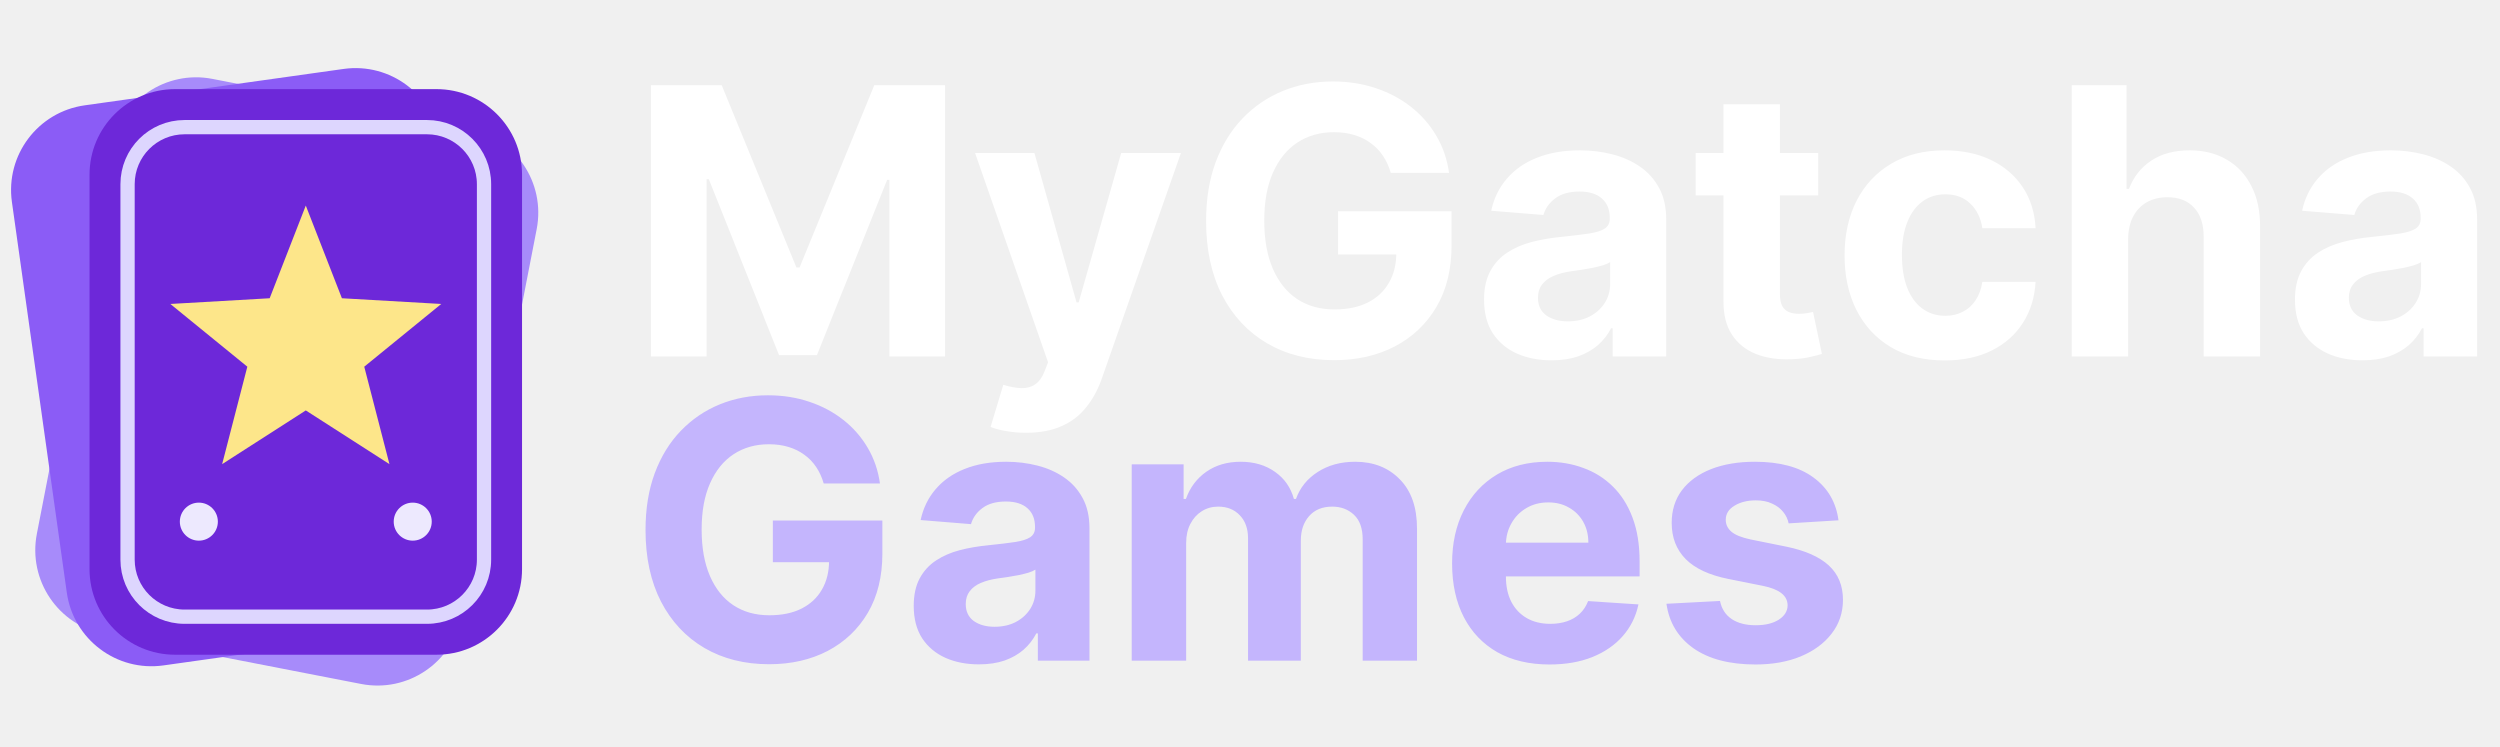
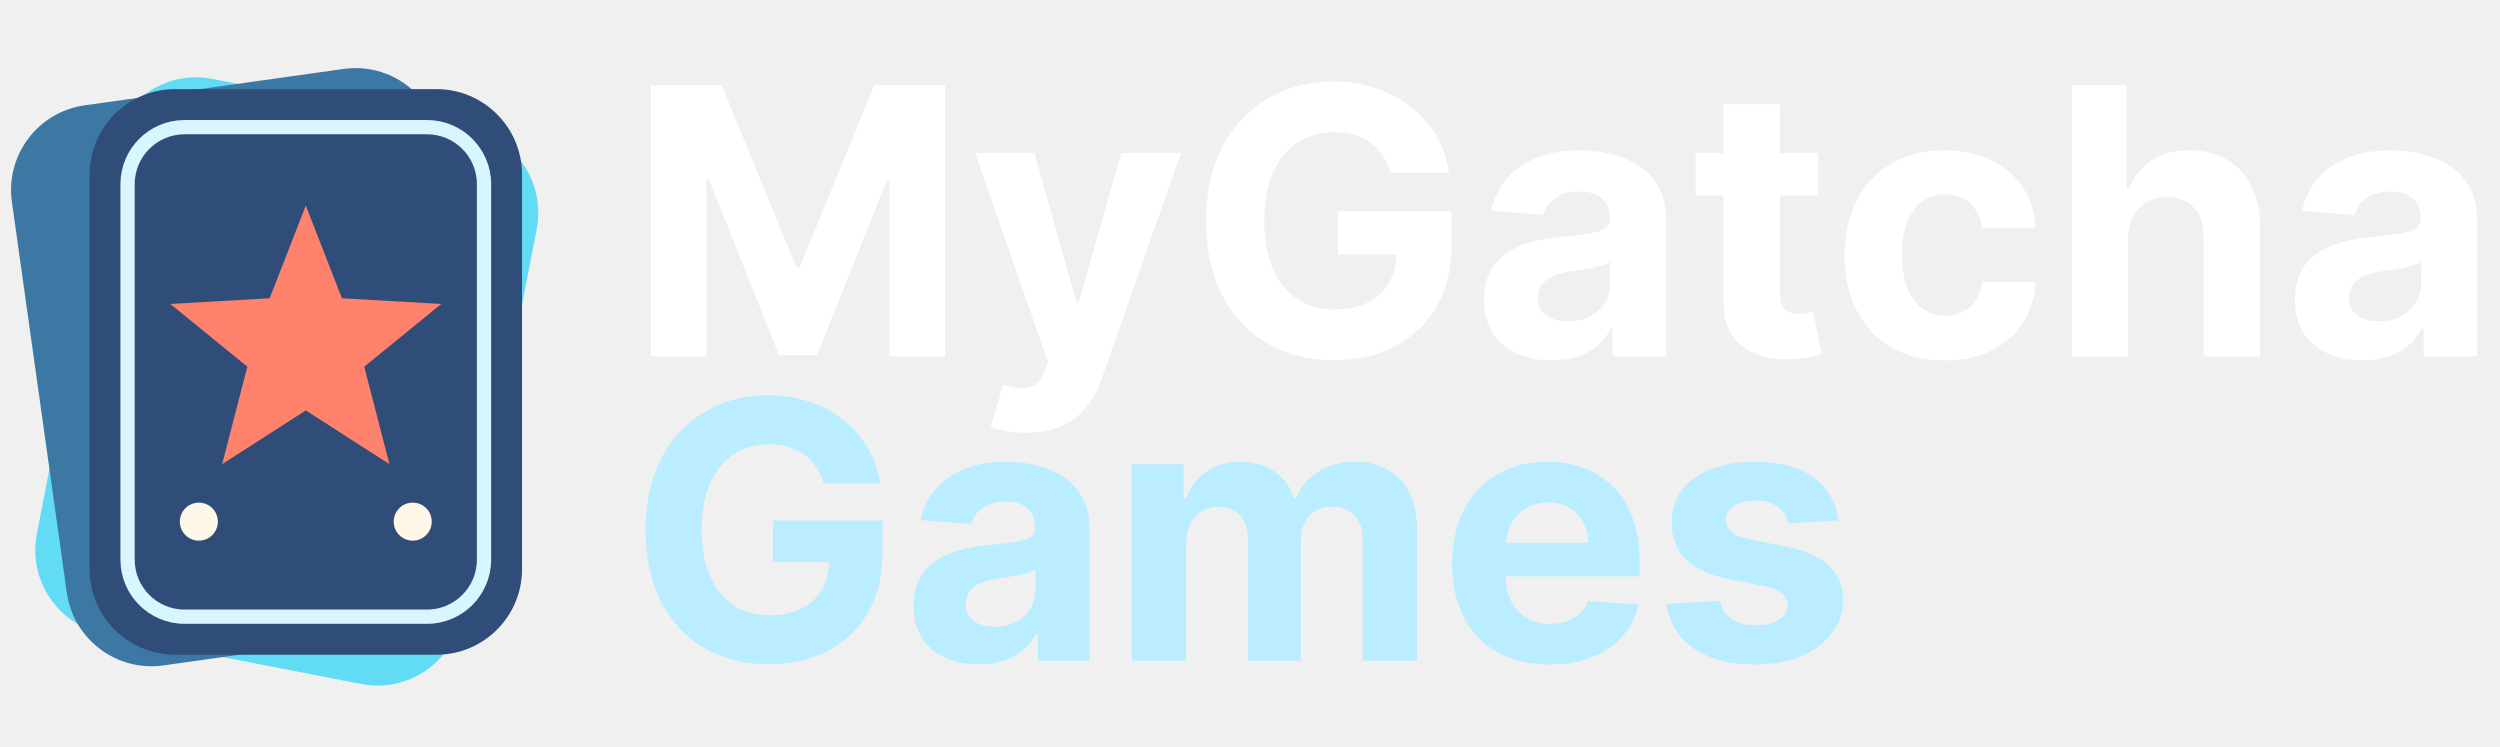
<svg xmlns="http://www.w3.org/2000/svg" width="526" height="157" viewBox="0 0 526 157" fill="none">
-   <path d="M98.686 27.094L44.696 16.599C34.938 14.702 25.489 21.076 23.593 30.834L7.755 112.309C5.859 122.068 12.232 131.516 21.99 133.413L75.98 143.907C85.738 145.804 95.187 139.431 97.084 129.673L112.921 48.198C114.817 38.439 108.444 28.991 98.686 27.094Z" fill="#A78BFA" />
-   <path d="M72.29 14.505L17.825 22.16C7.98 23.543 1.122 32.645 2.505 42.49L14.056 124.682C15.44 134.526 24.542 141.385 34.386 140.002L88.851 132.347C98.695 130.963 105.554 121.861 104.171 112.017L92.62 29.825C91.236 19.98 82.134 13.122 72.29 14.505Z" fill="#8B5CF6" />
-   <path d="M91.838 18.753H36.838C26.897 18.753 18.838 26.812 18.838 36.753V119.753C18.838 129.694 26.897 137.753 36.838 137.753H91.838C101.779 137.753 109.838 129.694 109.838 119.753V36.753C109.838 26.812 101.779 18.753 91.838 18.753Z" fill="#6D28D9" />
-   <path d="M89.838 26.753H38.838C32.211 26.753 26.838 32.126 26.838 38.753V117.753C26.838 124.381 32.211 129.753 38.838 129.753H89.838C96.465 129.753 101.838 124.381 101.838 117.753V38.753C101.838 32.126 96.465 26.753 89.838 26.753Z" stroke="#DDD6FE" stroke-width="3" />
-   <path d="M64.338 43.253L71.938 62.753L92.838 63.953L76.638 77.153L81.938 97.653L64.338 86.353L46.738 97.653L52.038 77.153L35.838 63.953L56.738 62.753L64.338 43.253Z" fill="#FDE68A" />
-   <path d="M41.838 113.753C44.047 113.753 45.838 111.962 45.838 109.753C45.838 107.544 44.047 105.753 41.838 105.753C39.629 105.753 37.838 107.544 37.838 109.753C37.838 111.962 39.629 113.753 41.838 113.753Z" fill="#EDE9FE" />
-   <path d="M86.838 113.753C89.047 113.753 90.838 111.962 90.838 109.753C90.838 107.544 89.047 105.753 86.838 105.753C84.629 105.753 82.838 107.544 82.838 109.753C82.838 111.962 84.629 113.753 86.838 113.753Z" fill="#EDE9FE" />
+   <path d="M98.686 27.094L44.696 16.599C34.938 14.702 25.489 21.076 23.593 30.834L7.755 112.309C5.859 122.068 12.232 131.516 21.99 133.413L75.98 143.907C85.738 145.804 95.187 139.431 97.084 129.673L112.921 48.198C114.817 38.439 108.444 28.991 98.686 27.094Z" fill="#62DBF5" />
+   <path d="M72.29 14.505L17.825 22.16C7.98 23.543 1.122 32.645 2.505 42.49L14.056 124.682C15.44 134.526 24.542 141.385 34.386 140.002L88.851 132.347C98.695 130.963 105.554 121.861 104.171 112.017L92.62 29.825C91.236 19.98 82.134 13.122 72.29 14.505Z" fill="#3D78A5" />
+   <path d="M91.838 18.753H36.838C26.897 18.753 18.838 26.812 18.838 36.753V119.753C18.838 129.694 26.897 137.753 36.838 137.753H91.838C101.779 137.753 109.838 129.694 109.838 119.753V36.753C109.838 26.812 101.779 18.753 91.838 18.753Z" fill="#304D7A" />
+   <path d="M89.838 26.753H38.838C32.211 26.753 26.838 32.126 26.838 38.753V117.753C26.838 124.381 32.211 129.753 38.838 129.753H89.838C96.465 129.753 101.838 124.381 101.838 117.753V38.753C101.838 32.126 96.465 26.753 89.838 26.753Z" stroke="#D9F5FF" stroke-width="3" />
+   <path d="M64.338 43.253L71.938 62.753L92.838 63.953L76.638 77.153L81.938 97.653L64.338 86.353L46.738 97.653L52.038 77.153L35.838 63.953L56.738 62.753L64.338 43.253Z" fill="#FF826C" />
+   <path d="M41.838 113.753C44.047 113.753 45.838 111.962 45.838 109.753C45.838 107.544 44.047 105.753 41.838 105.753C39.629 105.753 37.838 107.544 37.838 109.753C37.838 111.962 39.629 113.753 41.838 113.753Z" fill="#FFF8E8" />
+   <path d="M86.838 113.753C89.047 113.753 90.838 111.962 90.838 109.753C90.838 107.544 89.047 105.753 86.838 105.753C84.629 105.753 82.838 107.544 82.838 109.753C82.838 111.962 84.629 113.753 86.838 113.753Z" fill="#FFF8E8" />
  <path d="M136.961 17.919H151.844L167.564 56.27H168.233L183.952 17.919H198.836V75H187.13V37.847H186.656L171.884 74.721H163.913L149.141 37.708H148.667V75H136.961V17.919ZM215.886 91.054C214.381 91.054 212.969 90.933 211.65 90.692C210.349 90.469 209.271 90.181 208.417 89.828L211.092 80.965C212.486 81.392 213.74 81.624 214.855 81.661C215.988 81.698 216.964 81.438 217.781 80.881C218.618 80.323 219.296 79.376 219.816 78.038L220.513 76.226L205.156 32.189H217.642L226.505 63.628H226.951L235.898 32.189H248.468L231.829 79.627C231.03 81.931 229.943 83.938 228.568 85.647C227.211 87.375 225.493 88.704 223.411 89.632C221.33 90.58 218.822 91.054 215.886 91.054ZM292.616 36.37C292.226 35.014 291.678 33.815 290.972 32.775C290.266 31.716 289.402 30.824 288.38 30.099C287.376 29.356 286.224 28.789 284.924 28.399C283.642 28.009 282.22 27.814 280.659 27.814C277.742 27.814 275.178 28.538 272.967 29.988C270.774 31.437 269.065 33.546 267.839 36.314C266.612 39.064 265.999 42.428 265.999 46.404C265.999 50.38 266.603 53.762 267.811 56.549C269.018 59.336 270.728 61.464 272.939 62.932C275.15 64.381 277.761 65.106 280.771 65.106C283.502 65.106 285.834 64.623 287.767 63.656C289.718 62.672 291.204 61.287 292.226 59.504C293.267 57.72 293.787 55.611 293.787 53.177L296.24 53.539H281.523V44.453H305.409V51.644C305.409 56.661 304.35 60.971 302.232 64.576C300.114 68.162 297.197 70.931 293.48 72.882C289.764 74.814 285.509 75.78 280.715 75.78C275.364 75.78 270.663 74.6 266.612 72.241C262.562 69.862 259.403 66.49 257.136 62.123C254.888 57.738 253.763 52.536 253.763 46.515C253.763 41.889 254.432 37.764 255.77 34.14C257.127 30.499 259.022 27.414 261.456 24.887C263.89 22.36 266.724 20.437 269.957 19.118C273.19 17.799 276.692 17.139 280.464 17.139C283.697 17.139 286.708 17.613 289.495 18.56C292.282 19.489 294.753 20.809 296.909 22.518C299.082 24.227 300.857 26.262 302.232 28.622C303.607 30.963 304.49 33.546 304.88 36.37H292.616ZM326.459 75.808C323.728 75.808 321.294 75.335 319.157 74.387C317.02 73.421 315.329 71.999 314.084 70.123C312.858 68.227 312.245 65.867 312.245 63.043C312.245 60.665 312.681 58.667 313.555 57.051C314.428 55.434 315.617 54.134 317.122 53.149C318.627 52.164 320.337 51.421 322.251 50.919C324.183 50.417 326.208 50.064 328.327 49.86C330.816 49.6 332.823 49.358 334.347 49.135C335.871 48.894 336.976 48.541 337.664 48.076C338.351 47.612 338.695 46.924 338.695 46.014V45.846C338.695 44.081 338.137 42.715 337.023 41.749C335.926 40.783 334.365 40.3 332.34 40.3C330.203 40.3 328.503 40.774 327.24 41.721C325.976 42.651 325.14 43.821 324.731 45.233L313.75 44.341C314.307 41.74 315.404 39.492 317.039 37.596C318.674 35.683 320.783 34.215 323.366 33.193C325.967 32.152 328.977 31.632 332.396 31.632C334.774 31.632 337.05 31.911 339.224 32.468C341.417 33.026 343.359 33.89 345.05 35.06C346.759 36.231 348.106 37.736 349.091 39.575C350.076 41.396 350.568 43.58 350.568 46.125V75H339.308V69.063H338.974C338.286 70.401 337.366 71.581 336.214 72.603C335.062 73.606 333.678 74.396 332.061 74.972C330.445 75.53 328.577 75.808 326.459 75.808ZM329.86 67.614C331.606 67.614 333.148 67.27 334.486 66.583C335.824 65.877 336.874 64.929 337.636 63.74C338.398 62.551 338.778 61.204 338.778 59.699V55.156C338.407 55.397 337.896 55.62 337.245 55.824C336.614 56.01 335.898 56.187 335.099 56.354C334.3 56.503 333.501 56.642 332.702 56.772C331.903 56.883 331.179 56.986 330.528 57.079C329.135 57.283 327.918 57.608 326.877 58.054C325.837 58.5 325.028 59.104 324.452 59.866C323.876 60.609 323.588 61.538 323.588 62.653C323.588 64.269 324.174 65.505 325.344 66.36C326.534 67.196 328.039 67.614 329.86 67.614ZM382.551 32.189V41.108H356.769V32.189H382.551ZM362.622 21.933H374.496V61.845C374.496 62.941 374.663 63.796 374.997 64.409C375.332 65.003 375.796 65.421 376.391 65.663C377.004 65.905 377.71 66.025 378.509 66.025C379.067 66.025 379.624 65.979 380.181 65.886C380.739 65.775 381.166 65.691 381.464 65.635L383.331 74.47C382.736 74.656 381.9 74.87 380.823 75.112C379.745 75.372 378.435 75.53 376.893 75.585C374.031 75.697 371.523 75.316 369.367 74.443C367.231 73.569 365.568 72.213 364.378 70.373C363.189 68.534 362.604 66.211 362.622 63.406V21.933ZM409.168 75.836C404.783 75.836 401.011 74.907 397.852 73.049C394.712 71.172 392.296 68.571 390.605 65.245C388.933 61.919 388.097 58.091 388.097 53.762C388.097 49.377 388.942 45.531 390.633 42.223C392.343 38.897 394.768 36.305 397.908 34.447C401.048 32.57 404.783 31.632 409.112 31.632C412.847 31.632 416.117 32.31 418.923 33.667C421.729 35.023 423.949 36.928 425.584 39.38C427.219 41.833 428.12 44.713 428.288 48.02H417.083C416.767 45.884 415.931 44.165 414.575 42.864C413.237 41.545 411.481 40.885 409.307 40.885C407.468 40.885 405.86 41.387 404.485 42.39C403.129 43.375 402.07 44.815 401.308 46.711C400.546 48.606 400.165 50.901 400.165 53.595C400.165 56.326 400.537 58.649 401.28 60.563C402.042 62.476 403.11 63.935 404.485 64.938C405.86 65.942 407.468 66.444 409.307 66.444C410.664 66.444 411.881 66.165 412.958 65.607C414.055 65.05 414.956 64.242 415.662 63.182C416.387 62.105 416.86 60.813 417.083 59.308H428.288C428.102 62.579 427.21 65.459 425.612 67.948C424.033 70.42 421.849 72.352 419.062 73.746C416.275 75.139 412.977 75.836 409.168 75.836ZM447.763 50.25V75H435.89V17.919H447.428V39.743H447.93C448.896 37.216 450.457 35.237 452.612 33.806C454.768 32.357 457.471 31.632 460.723 31.632C463.696 31.632 466.288 32.282 468.499 33.583C470.729 34.865 472.457 36.714 473.683 39.129C474.928 41.526 475.541 44.397 475.523 47.742V75H463.65V49.86C463.668 47.221 462.999 45.168 461.643 43.7C460.305 42.232 458.428 41.498 456.013 41.498C454.396 41.498 452.965 41.842 451.721 42.53C450.494 43.217 449.528 44.221 448.822 45.54C448.134 46.84 447.781 48.411 447.763 50.25ZM497.074 75.808C494.343 75.808 491.909 75.335 489.772 74.387C487.635 73.421 485.944 71.999 484.699 70.123C483.473 68.227 482.86 65.867 482.86 63.043C482.86 60.665 483.297 58.667 484.17 57.051C485.043 55.434 486.232 54.134 487.737 53.149C489.243 52.164 490.952 51.421 492.866 50.919C494.798 50.417 496.824 50.064 498.942 49.86C501.432 49.6 503.438 49.358 504.962 49.135C506.486 48.894 507.591 48.541 508.279 48.076C508.966 47.612 509.31 46.924 509.31 46.014V45.846C509.31 44.081 508.753 42.715 507.638 41.749C506.541 40.783 504.981 40.3 502.955 40.3C500.818 40.3 499.118 40.774 497.855 41.721C496.591 42.651 495.755 43.821 495.346 45.233L484.365 44.341C484.922 41.74 486.019 39.492 487.654 37.596C489.289 35.683 491.398 34.215 493.981 33.193C496.582 32.152 499.592 31.632 503.011 31.632C505.389 31.632 507.666 31.911 509.84 32.468C512.032 33.026 513.974 33.89 515.665 35.06C517.374 36.231 518.721 37.736 519.706 39.575C520.691 41.396 521.183 43.58 521.183 46.125V75H509.923V69.063H509.589C508.901 70.401 507.981 71.581 506.829 72.603C505.677 73.606 504.293 74.396 502.677 74.972C501.06 75.53 499.193 75.808 497.074 75.808ZM500.475 67.614C502.221 67.614 503.764 67.27 505.101 66.583C506.439 65.877 507.489 64.929 508.251 63.74C509.013 62.551 509.394 61.204 509.394 59.699V55.156C509.022 55.397 508.511 55.62 507.861 55.824C507.229 56.01 506.514 56.187 505.715 56.354C504.916 56.503 504.117 56.642 503.318 56.772C502.519 56.883 501.794 56.986 501.144 57.079C499.75 57.283 498.533 57.608 497.492 58.054C496.452 58.5 495.644 59.104 495.068 59.866C494.492 60.609 494.204 61.538 494.204 62.653C494.204 64.269 494.789 65.505 495.96 66.36C497.149 67.196 498.654 67.614 500.475 67.614Z" fill="white" />
-   <path d="M173.308 101.726C172.931 100.417 172.402 99.261 171.721 98.257C171.04 97.235 170.206 96.374 169.22 95.675C168.252 94.958 167.14 94.411 165.885 94.035C164.648 93.658 163.277 93.47 161.771 93.47C158.956 93.47 156.482 94.169 154.348 95.568C152.233 96.966 150.583 99.001 149.4 101.672C148.217 104.326 147.625 107.571 147.625 111.408C147.625 115.244 148.208 118.507 149.373 121.197C150.538 123.886 152.188 125.939 154.321 127.355C156.455 128.754 158.974 129.453 161.878 129.453C164.514 129.453 166.764 128.987 168.628 128.055C170.511 127.104 171.945 125.769 172.931 124.047C173.935 122.326 174.437 120.291 174.437 117.943L176.804 118.292H162.604V109.525H185.652V116.464C185.652 121.304 184.63 125.464 182.586 128.942C180.542 132.402 177.727 135.074 174.141 136.956C170.556 138.821 166.45 139.753 161.824 139.753C156.661 139.753 152.125 138.615 148.217 136.338C144.308 134.043 141.26 130.789 139.073 126.575C136.904 122.344 135.819 117.324 135.819 111.515C135.819 107.051 136.464 103.071 137.755 99.575C139.064 96.061 140.893 93.085 143.241 90.646C145.59 88.208 148.324 86.352 151.444 85.079C154.563 83.806 157.943 83.17 161.582 83.17C164.702 83.17 167.606 83.627 170.296 84.541C172.985 85.438 175.37 86.711 177.449 88.36C179.547 90.01 181.259 91.973 182.586 94.25C183.913 96.509 184.764 99.001 185.141 101.726H173.308ZM205.963 139.78C203.327 139.78 200.979 139.323 198.917 138.408C196.855 137.476 195.223 136.105 194.022 134.294C192.839 132.465 192.247 130.188 192.247 127.463C192.247 125.168 192.669 123.241 193.511 121.681C194.354 120.121 195.501 118.866 196.954 117.916C198.406 116.966 200.055 116.248 201.902 115.764C203.766 115.28 205.721 114.94 207.765 114.742C210.167 114.491 212.103 114.258 213.574 114.043C215.044 113.81 216.11 113.469 216.774 113.021C217.437 112.573 217.769 111.91 217.769 111.031V110.87C217.769 109.167 217.231 107.849 216.155 106.917C215.097 105.984 213.591 105.518 211.637 105.518C209.575 105.518 207.935 105.975 206.716 106.89C205.497 107.786 204.69 108.916 204.295 110.278L193.7 109.418C194.237 106.908 195.295 104.738 196.873 102.909C198.451 101.063 200.486 99.646 202.978 98.66C205.488 97.656 208.392 97.154 211.691 97.154C213.986 97.154 216.182 97.423 218.28 97.961C220.395 98.499 222.269 99.333 223.9 100.462C225.55 101.592 226.85 103.044 227.8 104.819C228.75 106.576 229.225 108.683 229.225 111.139V139H218.36V133.272H218.038C217.374 134.563 216.487 135.701 215.375 136.687C214.264 137.655 212.928 138.417 211.368 138.973C209.808 139.511 208.007 139.78 205.963 139.78ZM209.244 131.873C210.929 131.873 212.417 131.542 213.708 130.878C214.999 130.197 216.012 129.283 216.747 128.135C217.482 126.988 217.85 125.688 217.85 124.236V119.852C217.491 120.085 216.998 120.3 216.37 120.498C215.761 120.677 215.071 120.847 214.3 121.009C213.529 121.152 212.758 121.286 211.987 121.412C211.216 121.519 210.517 121.618 209.889 121.708C208.545 121.905 207.37 122.219 206.366 122.649C205.362 123.079 204.582 123.662 204.026 124.397C203.471 125.114 203.193 126.011 203.193 127.086C203.193 128.646 203.758 129.838 204.887 130.663C206.034 131.47 207.487 131.873 209.244 131.873ZM238.113 139V97.692H249.032V104.98H249.516C250.377 102.56 251.811 100.65 253.819 99.252C255.827 97.853 258.23 97.154 261.026 97.154C263.859 97.154 266.271 97.862 268.261 99.279C270.251 100.677 271.577 102.578 272.241 104.98H272.671C273.514 102.614 275.038 100.722 277.243 99.306C279.466 97.871 282.093 97.154 285.123 97.154C288.977 97.154 292.106 98.382 294.508 100.839C296.929 103.277 298.139 106.737 298.139 111.219V139H286.709V113.478C286.709 111.184 286.1 109.462 284.881 108.315C283.661 107.168 282.137 106.594 280.309 106.594C278.229 106.594 276.606 107.257 275.441 108.584C274.276 109.893 273.693 111.623 273.693 113.774V139H262.586V113.236C262.586 111.21 262.004 109.597 260.838 108.396C259.691 107.194 258.176 106.594 256.293 106.594C255.02 106.594 253.873 106.917 252.851 107.562C251.847 108.189 251.049 109.077 250.457 110.224C249.866 111.354 249.57 112.681 249.57 114.205V139H238.113ZM326.014 139.807C321.764 139.807 318.107 138.946 315.041 137.225C311.993 135.486 309.645 133.03 307.995 129.856C306.346 126.665 305.521 122.891 305.521 118.534C305.521 114.285 306.346 110.556 307.995 107.347C309.645 104.138 311.966 101.637 314.961 99.844C317.973 98.051 321.505 97.154 325.556 97.154C328.282 97.154 330.818 97.594 333.167 98.472C335.534 99.333 337.596 100.633 339.353 102.372C341.128 104.111 342.508 106.298 343.494 108.934C344.48 111.551 344.973 114.617 344.973 118.131V121.277H310.093V114.178H334.189C334.189 112.528 333.831 111.067 333.113 109.794C332.396 108.521 331.401 107.526 330.128 106.809C328.873 106.074 327.412 105.706 325.745 105.706C324.006 105.706 322.464 106.11 321.119 106.917C319.792 107.705 318.752 108.772 317.999 110.117C317.246 111.444 316.861 112.923 316.843 114.554V121.304C316.843 123.348 317.22 125.114 317.973 126.602C318.743 128.09 319.828 129.238 321.227 130.045C322.625 130.851 324.283 131.255 326.202 131.255C327.475 131.255 328.64 131.075 329.698 130.717C330.756 130.358 331.661 129.82 332.414 129.103C333.167 128.386 333.741 127.508 334.135 126.468L344.731 127.167C344.193 129.713 343.091 131.936 341.423 133.837C339.774 135.719 337.64 137.189 335.023 138.247C332.423 139.287 329.42 139.807 326.014 139.807ZM386.819 109.471L376.331 110.117C376.151 109.22 375.766 108.414 375.174 107.696C374.583 106.961 373.803 106.379 372.834 105.948C371.884 105.5 370.746 105.276 369.419 105.276C367.644 105.276 366.147 105.653 364.928 106.406C363.709 107.141 363.099 108.127 363.099 109.364C363.099 110.35 363.494 111.184 364.282 111.865C365.071 112.546 366.425 113.093 368.343 113.505L375.82 115.011C379.836 115.836 382.83 117.163 384.802 118.992C386.774 120.82 387.76 123.223 387.76 126.199C387.76 128.906 386.962 131.282 385.367 133.326C383.789 135.369 381.62 136.965 378.859 138.113C376.115 139.242 372.951 139.807 369.365 139.807C363.897 139.807 359.54 138.668 356.295 136.391C353.068 134.096 351.177 130.977 350.621 127.033L361.889 126.441C362.23 128.108 363.054 129.381 364.363 130.26C365.672 131.12 367.348 131.551 369.392 131.551C371.4 131.551 373.014 131.165 374.233 130.394C375.47 129.605 376.098 128.592 376.115 127.355C376.098 126.315 375.658 125.464 374.798 124.8C373.937 124.119 372.61 123.599 370.818 123.241L363.664 121.815C359.63 121.009 356.627 119.61 354.655 117.62C352.701 115.63 351.723 113.093 351.723 110.009C351.723 107.356 352.441 105.07 353.875 103.151C355.327 101.233 357.362 99.754 359.98 98.714C362.615 97.674 365.699 97.154 369.231 97.154C374.448 97.154 378.554 98.257 381.548 100.462C384.56 102.667 386.317 105.67 386.819 109.471Z" fill="#C4B5FD" />
+   <path d="M173.308 101.726C172.931 100.417 172.402 99.261 171.721 98.257C171.04 97.235 170.206 96.374 169.22 95.675C168.252 94.958 167.14 94.411 165.885 94.035C164.648 93.658 163.277 93.47 161.771 93.47C158.956 93.47 156.482 94.169 154.348 95.568C152.233 96.966 150.583 99.001 149.4 101.672C148.217 104.326 147.625 107.571 147.625 111.408C147.625 115.244 148.208 118.507 149.373 121.197C150.538 123.886 152.188 125.939 154.321 127.355C156.455 128.754 158.974 129.453 161.878 129.453C164.514 129.453 166.764 128.987 168.628 128.055C170.511 127.104 171.945 125.769 172.931 124.047C173.935 122.326 174.437 120.291 174.437 117.943L176.804 118.292H162.604V109.525H185.652V116.464C185.652 121.304 184.63 125.464 182.586 128.942C180.542 132.402 177.727 135.074 174.141 136.956C170.556 138.821 166.45 139.753 161.824 139.753C156.661 139.753 152.125 138.615 148.217 136.338C144.308 134.043 141.26 130.789 139.073 126.575C136.904 122.344 135.819 117.324 135.819 111.515C135.819 107.051 136.464 103.071 137.755 99.575C139.064 96.061 140.893 93.085 143.241 90.646C145.59 88.208 148.324 86.352 151.444 85.079C154.563 83.806 157.943 83.17 161.582 83.17C164.702 83.17 167.606 83.627 170.296 84.541C172.985 85.438 175.37 86.711 177.449 88.36C179.547 90.01 181.259 91.973 182.586 94.25C183.913 96.509 184.764 99.001 185.141 101.726H173.308ZM205.963 139.78C203.327 139.78 200.979 139.323 198.917 138.408C196.855 137.476 195.223 136.105 194.022 134.294C192.839 132.465 192.247 130.188 192.247 127.463C192.247 125.168 192.669 123.241 193.511 121.681C194.354 120.121 195.501 118.866 196.954 117.916C198.406 116.966 200.055 116.248 201.902 115.764C203.766 115.28 205.721 114.94 207.765 114.742C210.167 114.491 212.103 114.258 213.574 114.043C215.044 113.81 216.11 113.469 216.774 113.021C217.437 112.573 217.769 111.91 217.769 111.031V110.87C217.769 109.167 217.231 107.849 216.155 106.917C215.097 105.984 213.591 105.518 211.637 105.518C209.575 105.518 207.935 105.975 206.716 106.89C205.497 107.786 204.69 108.916 204.295 110.278L193.7 109.418C194.237 106.908 195.295 104.738 196.873 102.909C198.451 101.063 200.486 99.646 202.978 98.66C205.488 97.656 208.392 97.154 211.691 97.154C213.986 97.154 216.182 97.423 218.28 97.961C220.395 98.499 222.269 99.333 223.9 100.462C225.55 101.592 226.85 103.044 227.8 104.819C228.75 106.576 229.225 108.683 229.225 111.139V139H218.36V133.272H218.038C217.374 134.563 216.487 135.701 215.375 136.687C214.264 137.655 212.928 138.417 211.368 138.973C209.808 139.511 208.007 139.78 205.963 139.78ZM209.244 131.873C210.929 131.873 212.417 131.542 213.708 130.878C214.999 130.197 216.012 129.283 216.747 128.135C217.482 126.988 217.85 125.688 217.85 124.236V119.852C217.491 120.085 216.998 120.3 216.37 120.498C215.761 120.677 215.071 120.847 214.3 121.009C213.529 121.152 212.758 121.286 211.987 121.412C211.216 121.519 210.517 121.618 209.889 121.708C208.545 121.905 207.37 122.219 206.366 122.649C205.362 123.079 204.582 123.662 204.026 124.397C203.471 125.114 203.193 126.011 203.193 127.086C203.193 128.646 203.758 129.838 204.887 130.663C206.034 131.47 207.487 131.873 209.244 131.873ZM238.113 139V97.692H249.032V104.98H249.516C250.377 102.56 251.811 100.65 253.819 99.252C255.827 97.853 258.23 97.154 261.026 97.154C263.859 97.154 266.271 97.862 268.261 99.279C270.251 100.677 271.577 102.578 272.241 104.98H272.671C273.514 102.614 275.038 100.722 277.243 99.306C279.466 97.871 282.093 97.154 285.123 97.154C288.977 97.154 292.106 98.382 294.508 100.839C296.929 103.277 298.139 106.737 298.139 111.219V139H286.709V113.478C286.709 111.184 286.1 109.462 284.881 108.315C283.661 107.168 282.137 106.594 280.309 106.594C278.229 106.594 276.606 107.257 275.441 108.584C274.276 109.893 273.693 111.623 273.693 113.774V139H262.586V113.236C262.586 111.21 262.004 109.597 260.838 108.396C259.691 107.194 258.176 106.594 256.293 106.594C255.02 106.594 253.873 106.917 252.851 107.562C251.847 108.189 251.049 109.077 250.457 110.224C249.866 111.354 249.57 112.681 249.57 114.205V139H238.113ZM326.014 139.807C321.764 139.807 318.107 138.946 315.041 137.225C311.993 135.486 309.645 133.03 307.995 129.856C306.346 126.665 305.521 122.891 305.521 118.534C305.521 114.285 306.346 110.556 307.995 107.347C309.645 104.138 311.966 101.637 314.961 99.844C317.973 98.051 321.505 97.154 325.556 97.154C328.282 97.154 330.818 97.594 333.167 98.472C335.534 99.333 337.596 100.633 339.353 102.372C341.128 104.111 342.508 106.298 343.494 108.934C344.48 111.551 344.973 114.617 344.973 118.131V121.277H310.093V114.178H334.189C334.189 112.528 333.831 111.067 333.113 109.794C332.396 108.521 331.401 107.526 330.128 106.809C328.873 106.074 327.412 105.706 325.745 105.706C324.006 105.706 322.464 106.11 321.119 106.917C319.792 107.705 318.752 108.772 317.999 110.117C317.246 111.444 316.861 112.923 316.843 114.554V121.304C316.843 123.348 317.22 125.114 317.973 126.602C318.743 128.09 319.828 129.238 321.227 130.045C322.625 130.851 324.283 131.255 326.202 131.255C327.475 131.255 328.64 131.075 329.698 130.717C330.756 130.358 331.661 129.82 332.414 129.103C333.167 128.386 333.741 127.508 334.135 126.468L344.731 127.167C344.193 129.713 343.091 131.936 341.423 133.837C339.774 135.719 337.64 137.189 335.023 138.247C332.423 139.287 329.42 139.807 326.014 139.807ZM386.819 109.471L376.331 110.117C376.151 109.22 375.766 108.414 375.174 107.696C374.583 106.961 373.803 106.379 372.834 105.948C371.884 105.5 370.746 105.276 369.419 105.276C367.644 105.276 366.147 105.653 364.928 106.406C363.709 107.141 363.099 108.127 363.099 109.364C363.099 110.35 363.494 111.184 364.282 111.865C365.071 112.546 366.425 113.093 368.343 113.505L375.82 115.011C379.836 115.836 382.83 117.163 384.802 118.992C386.774 120.82 387.76 123.223 387.76 126.199C387.76 128.906 386.962 131.282 385.367 133.326C383.789 135.369 381.62 136.965 378.859 138.113C376.115 139.242 372.951 139.807 369.365 139.807C363.897 139.807 359.54 138.668 356.295 136.391C353.068 134.096 351.177 130.977 350.621 127.033L361.889 126.441C362.23 128.108 363.054 129.381 364.363 130.26C365.672 131.12 367.348 131.551 369.392 131.551C371.4 131.551 373.014 131.165 374.233 130.394C375.47 129.605 376.098 128.592 376.115 127.355C376.098 126.315 375.658 125.464 374.798 124.8C373.937 124.119 372.61 123.599 370.818 123.241L363.664 121.815C359.63 121.009 356.627 119.61 354.655 117.62C352.701 115.63 351.723 113.093 351.723 110.009C351.723 107.356 352.441 105.07 353.875 103.151C355.327 101.233 357.362 99.754 359.98 98.714C362.615 97.674 365.699 97.154 369.231 97.154C374.448 97.154 378.554 98.257 381.548 100.462C384.56 102.667 386.317 105.67 386.819 109.471Z" fill="#B9EDFF" />
</svg>
